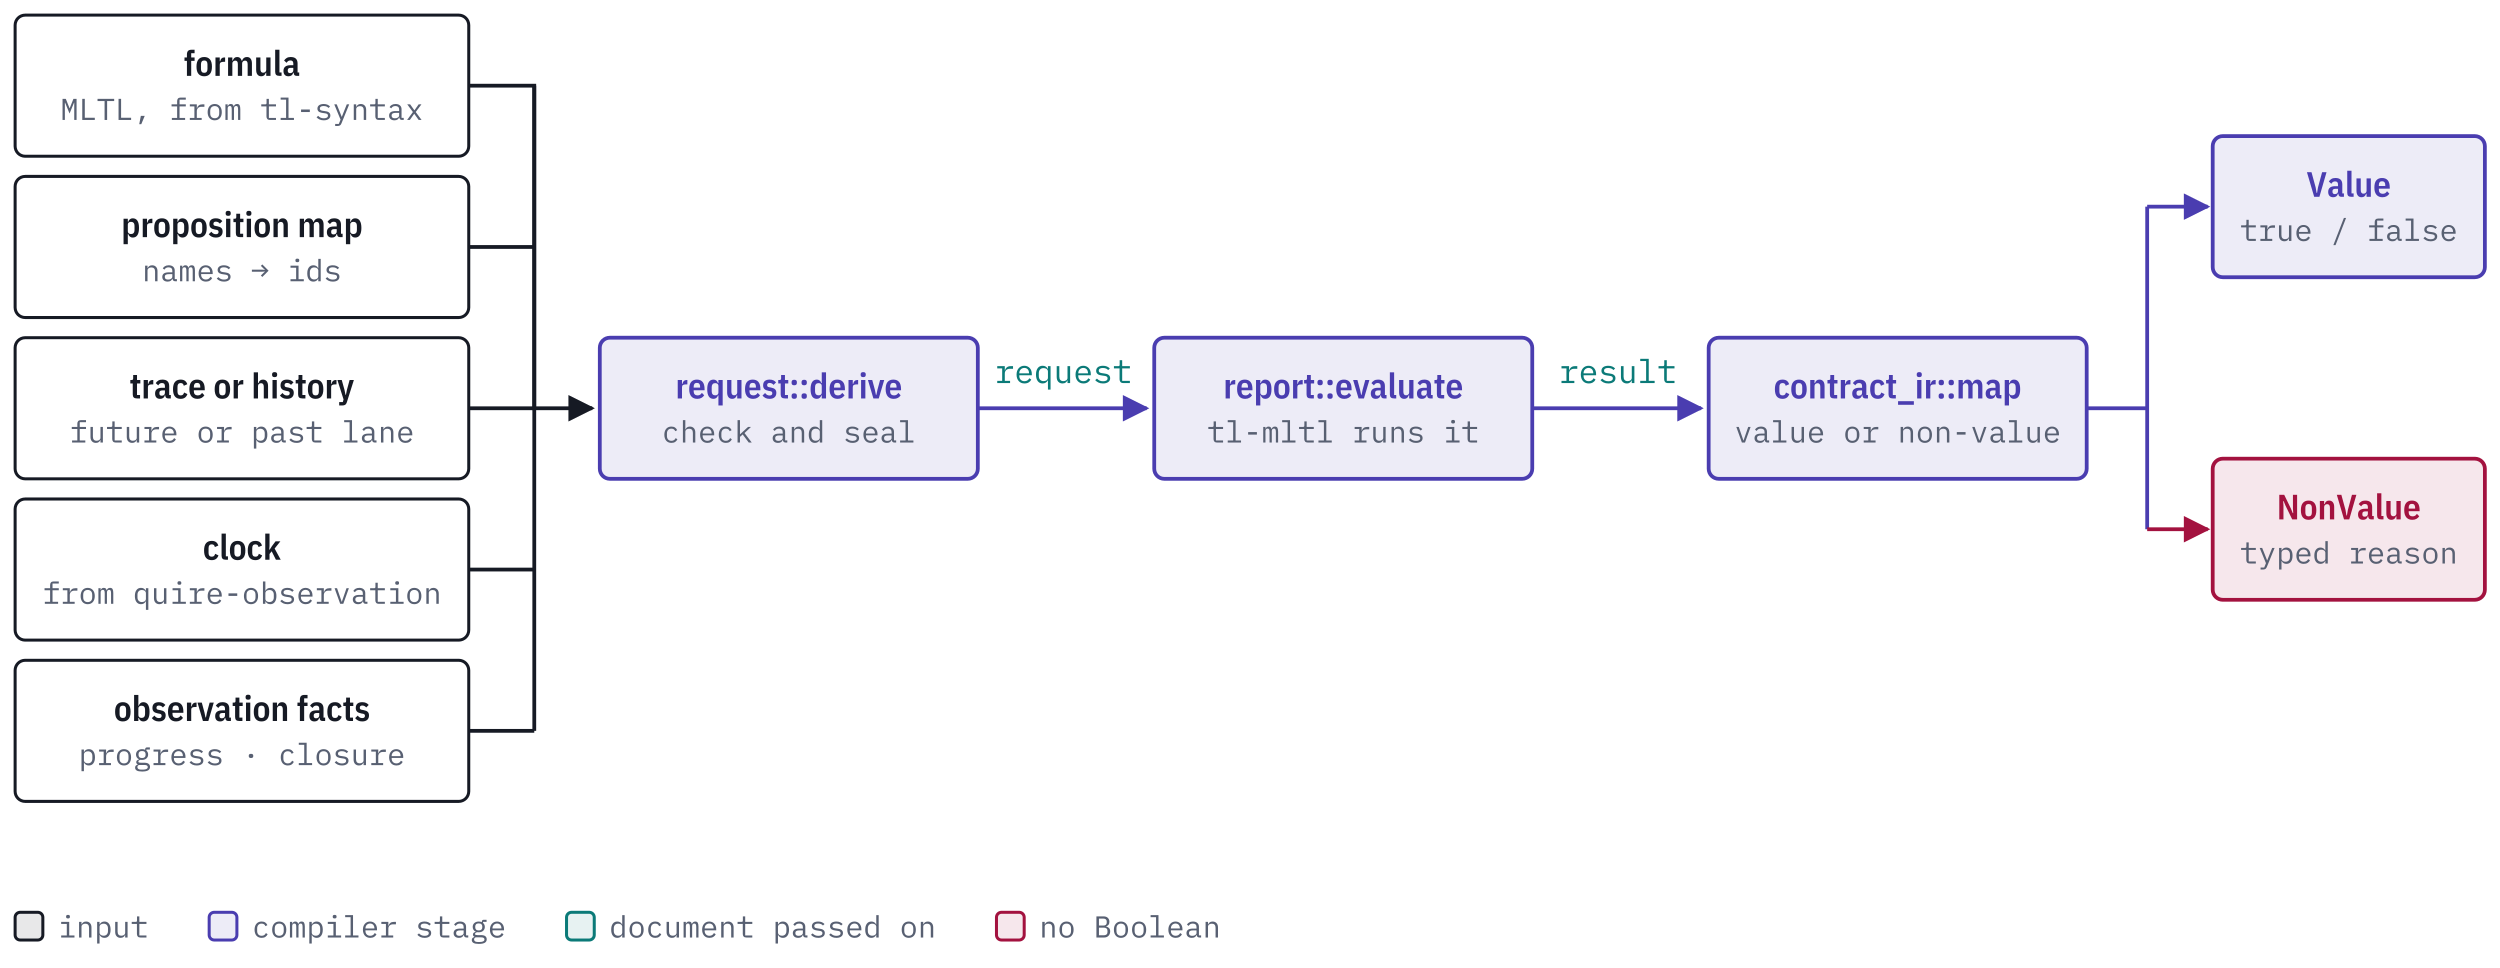
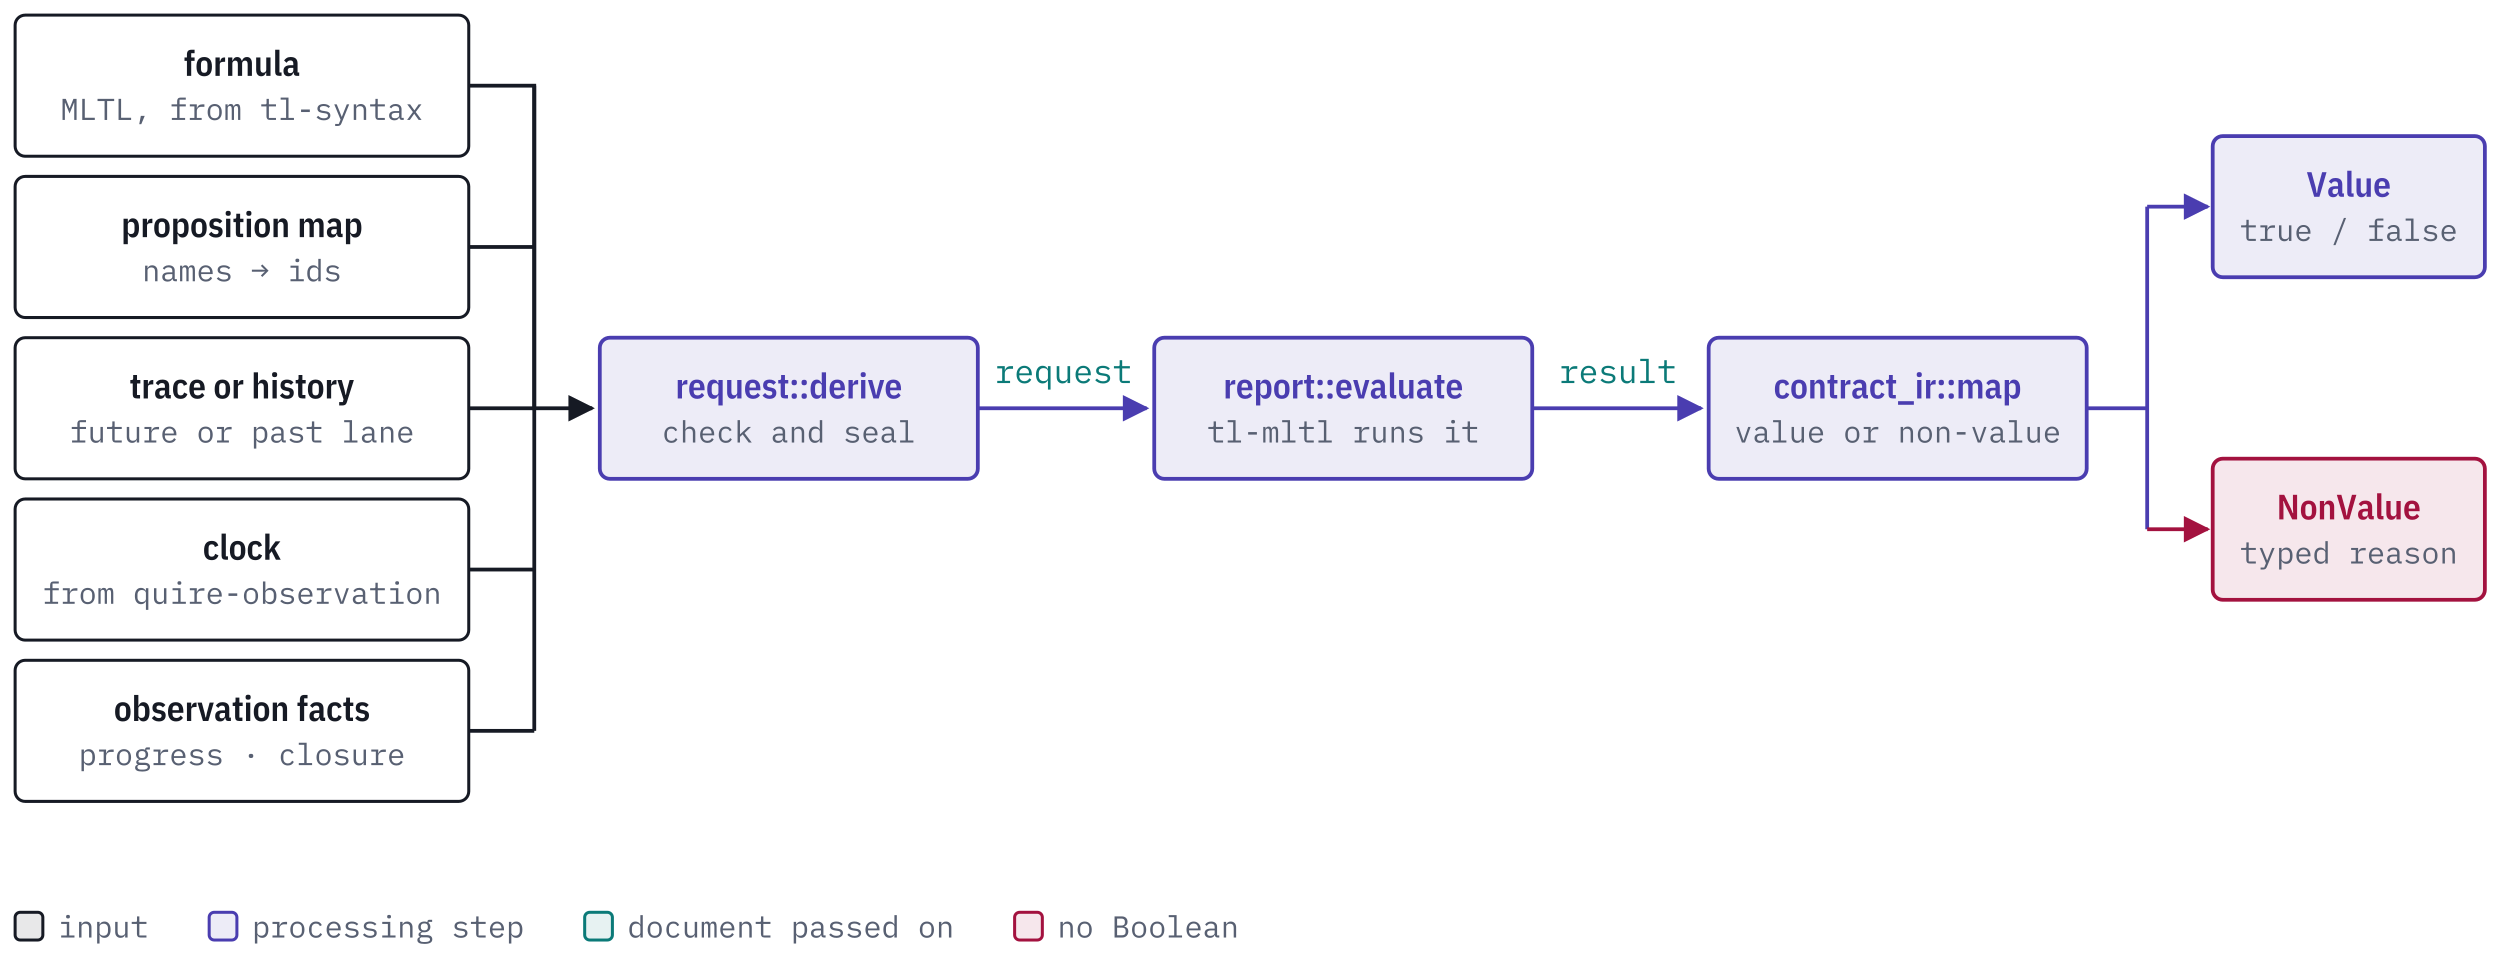
<svg xmlns="http://www.w3.org/2000/svg" width="992" height="384" viewBox="-6 -6 992 384" role="img" aria-label="quire-mltl takes an MLTL formula, a proposition map, a trace or history, a clock and the observation facts about that evidence, and derives one canonical temporal request. The request is evaluated by tl-mltl into one result, and the result is mapped to either a Boolean value or a typed non-value reason.">
  <defs>
    <path id="mono_B" d="M88 698H325Q415 698 466 649Q517 600 517 518Q517 455 486 419Q456 383 408 368V365Q467 351 505 312Q543 274 543 201Q543 159 529 122Q515 85 490 58Q464 31 430 16Q395 0 355 0H88ZM330 73Q388 73 421 99Q454 125 454 179V220Q454 273 421 300Q388 326 330 326H172V73ZM316 395Q369 395 399 418Q429 442 429 490V529Q429 577 399 601Q369 625 316 625H172V395Z" />
    <path id="mono_L" d="M120 0V698H204V73H535V0Z" />
    <path id="mono_M" d="M455 350V571H447L300 212L153 571H145V350V0H68V698H176L299 390H305L428 698H532V0H455Z" />
    <path id="mono_T" d="M342 625V0H258V625H25V698H575V625Z" />
    <path id="mono_a" d="M495 0Q448 0 428 24Q408 48 403 84H398Q381 39 344 14Q306 -12 243 -12Q162 -12 114 30Q66 72 66 145Q66 217 118 256Q171 295 288 295H398V346Q398 403 366 432Q334 460 275 460Q223 460 190 440Q157 419 137 384L83 424Q93 444 110 463Q127 482 152 496Q177 511 209 520Q241 528 280 528Q371 528 424 482Q478 436 478 354V70H550V0ZM257 55Q288 55 314 62Q339 70 358 82Q377 95 388 112Q398 130 398 150V235H288Q216 235 183 215Q150 195 150 157V136Q150 96 178 76Q207 55 257 55Z" />
    <path id="mono_b" d="M95 740H175V432H179Q229 528 338 528Q433 528 486 457Q540 386 540 258Q540 130 486 59Q433 -12 338 -12Q229 -12 179 84H175V0H95ZM307 59Q377 59 416 102Q454 144 454 214V302Q454 372 416 414Q377 457 307 457Q280 457 256 450Q232 443 214 430Q196 416 186 396Q175 377 175 351V165Q175 139 186 120Q196 100 214 86Q232 73 256 66Q280 59 307 59Z" />
    <path id="mono_c" d="M318 -12Q262 -12 218 8Q175 27 145 62Q115 97 100 147Q84 197 84 258Q84 319 100 369Q116 419 146 454Q176 490 219 509Q262 528 317 528Q392 528 439 495Q486 462 508 409L444 375Q430 415 398 437Q365 459 317 459Q282 459 254 448Q227 436 208 415Q189 394 180 365Q170 336 170 302V214Q170 180 180 151Q189 122 208 101Q227 80 255 68Q283 57 319 57Q371 57 405 81Q439 105 459 147L516 108Q493 56 444 22Q396 -12 318 -12Z" />
    <path id="mono_comma" d="M257 136H386L271 -141H204Z" />
    <path id="mono_d" d="M425 84H421Q371 -12 262 -12Q167 -12 114 59Q60 130 60 258Q60 386 114 457Q167 528 262 528Q371 528 421 432H425V740H505V0H425ZM293 59Q320 59 344 66Q368 73 386 86Q404 100 414 120Q425 139 425 165V351Q425 377 414 396Q404 416 386 430Q368 443 344 450Q320 457 293 457Q223 457 184 414Q146 372 146 302V214Q146 144 184 102Q223 59 293 59Z" />
    <path id="mono_e" d="M309 -12Q253 -12 208 7Q164 26 132 62Q101 97 84 146Q67 196 67 257Q67 319 84 369Q102 419 133 454Q164 490 208 509Q251 528 304 528Q356 528 398 509Q441 490 471 456Q501 423 517 377Q533 331 533 276V238H151V214Q151 180 162 151Q173 122 194 101Q214 80 244 68Q273 57 309 57Q361 57 399 81Q437 105 457 147L516 107Q493 55 440 22Q386 -12 309 -12ZM304 462Q271 462 243 450Q215 438 194 417Q174 396 162 368Q151 339 151 305V298H447V309Q447 343 436 371Q426 399 408 420Q389 440 362 451Q336 462 304 462Z" />
    <path id="mono_f" d="M83 68H257V448H73V516H257V622Q257 674 284 707Q312 740 371 740H544V672H337V516H544V448H337V68H521V0H83Z" />
    <path id="mono_g" d="M561 -59Q561 -137 496 -174Q431 -212 301 -212Q176 -212 122 -179Q67 -146 67 -84Q67 -42 89 -19Q111 4 151 15V27Q129 38 117 55Q105 72 105 98Q105 138 132 158Q158 178 198 188V192Q150 213 124 254Q97 295 97 350Q97 389 111 422Q125 455 152 478Q178 502 215 515Q252 528 297 528Q355 528 399 507V516Q399 546 413 566Q427 586 461 586H556V516H440V481Q468 457 483 424Q498 391 498 350Q498 311 484 278Q469 245 443 222Q417 198 380 185Q342 172 297 172Q284 172 272 173Q260 174 248 176Q236 174 223 170Q210 165 199 158Q188 150 181 140Q174 130 174 117Q174 94 197 86Q220 79 257 79H371Q471 79 516 42Q561 4 561 -59ZM486 -63Q486 -32 461 -14Q436 5 374 5H195Q143 -16 143 -65Q143 -99 170 -124Q197 -148 260 -148H338Q408 -148 447 -126Q486 -105 486 -63ZM297 234Q357 234 386 262Q414 290 414 336V365Q414 411 386 438Q357 466 297 466Q237 466 209 438Q181 411 181 365V336Q181 290 209 262Q237 234 297 234Z" />
    <path id="mono_h" d="M98 740H178V432H182Q190 451 202 468Q214 486 232 499Q249 512 273 520Q297 528 329 528Q410 528 459 476Q508 425 508 331V0H428V317Q428 388 397 422Q366 457 306 457Q282 457 259 451Q236 445 218 433Q200 421 189 402Q178 383 178 358V0H98Z" />
    <path id="mono_hyphen" d="M155 262V346H445V262Z" />
    <path id="mono_i" d="M332 630Q297 630 283 644Q269 659 269 681V697Q269 719 283 734Q297 748 332 748Q367 748 381 734Q395 719 395 697V681Q395 659 381 644Q367 630 332 630ZM106 68H292V448H106V516H372V68H546V0H106Z" />
    <path id="mono_k" d="M105 740H185V273H189L279 358L451 516H549L335 314L574 0H475L274 268L185 187V0H105Z" />
    <path id="mono_l" d="M80 68H260V672H80V740H340V68H520V0H80Z" />
    <path id="mono_m" d="M54 0V516H128V456H132Q144 486 166 507Q188 528 231 528Q276 528 298 506Q320 483 325 447H328Q342 482 368 505Q394 528 440 528Q503 528 524 484Q546 440 546 358V0H472V345Q472 411 458 436Q445 462 409 462Q377 462 357 442Q337 421 337 379V0H263V345Q263 411 250 436Q236 462 201 462Q169 462 148 442Q128 421 128 379V0Z" />
    <path id="mono_n" d="M98 0V516H178V432H182Q190 451 202 468Q214 486 232 499Q249 512 273 520Q297 528 329 528Q410 528 459 476Q508 425 508 331V0H428V317Q428 388 397 422Q366 457 306 457Q282 457 259 451Q236 445 218 433Q200 421 189 402Q178 383 178 358V0Z" />
    <path id="mono_o" d="M300 -12Q246 -12 202 7Q159 26 128 62Q98 97 82 146Q66 196 66 258Q66 319 82 369Q98 419 128 454Q159 490 202 509Q246 528 300 528Q354 528 398 509Q441 490 472 454Q502 419 518 369Q534 319 534 258Q534 196 518 146Q502 97 472 62Q441 26 398 7Q354 -12 300 -12ZM300 57Q367 57 408 97Q449 137 449 221V295Q449 379 408 419Q367 459 300 459Q233 459 192 419Q151 379 151 295V221Q151 137 192 97Q233 57 300 57Z" />
    <path id="mono_p" d="M95 516H175V432H179Q229 528 338 528Q433 528 486 457Q540 386 540 258Q540 130 486 59Q433 -12 338 -12Q229 -12 179 84H175V-200H95ZM307 59Q377 59 416 102Q454 144 454 214V302Q454 372 416 414Q377 457 307 457Q280 457 256 450Q232 443 214 430Q196 416 186 396Q175 377 175 351V165Q175 139 186 120Q196 100 214 86Q232 73 256 66Q280 59 307 59Z" />
    <path id="mono_periodcentered" d="M300 235Q259 235 242 252Q226 269 226 295V313Q226 339 242 356Q259 373 300 373Q341 373 358 356Q374 339 374 313V295Q374 269 358 252Q341 235 300 235Z" />
    <path id="mono_q" d="M425 84H421Q371 -12 262 -12Q167 -12 114 59Q60 130 60 258Q60 386 114 457Q167 528 262 528Q371 528 421 432H425V516H505V-200H425ZM293 59Q320 59 344 66Q368 73 386 86Q404 100 414 120Q425 139 425 165V351Q425 377 414 396Q404 416 386 430Q368 443 344 450Q320 457 293 457Q223 457 184 414Q146 372 146 302V214Q146 144 184 102Q223 59 293 59Z" />
    <path id="mono_r" d="M77 68H228V448H77V516H308V386H313Q329 447 374 482Q418 516 487 516H559V436H462Q393 436 350 396Q308 356 308 291V68H469V0H77Z" />
    <path id="mono_s" d="M306 -12Q225 -12 166 16Q108 43 67 89L121 136Q158 97 202 76Q246 55 308 55Q368 55 406 76Q445 98 445 144Q445 164 438 178Q430 191 417 199Q404 207 388 212Q372 216 354 219L273 231Q246 235 214 242Q183 249 157 264Q131 280 114 306Q96 332 96 374Q96 413 112 442Q127 470 155 490Q183 509 221 518Q259 528 304 528Q374 528 426 506Q477 484 514 445L462 396Q453 407 440 418Q426 430 406 440Q387 449 361 455Q335 461 301 461Q240 461 208 440Q175 419 175 379Q175 359 182 346Q190 332 203 324Q216 316 232 312Q249 307 266 304L347 292Q375 288 406 281Q437 274 463 258Q489 243 506 217Q524 191 524 149Q524 72 464 30Q405 -12 306 -12Z" />
    <path id="mono_slash" d="M90 -138 438 760H510L162 -138Z" />
    <path id="mono_t" d="M325 0Q266 0 238 33Q211 66 211 118V448H39V516H167Q193 516 204 526Q214 537 214 563V698H291V516H526V448H291V68H526V0Z" />
    <path id="mono_u" d="M422 84H418Q410 65 398 48Q386 30 368 17Q351 4 327 -4Q303 -12 271 -12Q190 -12 141 40Q92 91 92 185V516H172V199Q172 128 203 94Q234 59 294 59Q318 59 341 65Q364 71 382 83Q400 95 411 114Q422 132 422 158V516H502V0H422Z" />
    <path id="mono_uni2192" d="M374 142 326 190 412 276 462 318 461 321 365 315H29V383H365L461 377L462 380L412 422L326 508L374 556L581 349Z" />
    <path id="mono_v" d="M249 0 64 516H145L219 300L299 67H303L383 300L457 516H536L351 0Z" />
    <path id="mono_x" d="M61 0 253 262 66 516H162L240 407L302 321H306L366 407L443 516H535L346 263L540 0H444L357 121L298 203H294L237 121L153 0Z" />
    <path id="mono_y" d="M467 516H547L291 -113Q282 -135 271 -152Q260 -168 245 -178Q230 -189 209 -194Q188 -200 159 -200H83V-132H203L261 10L53 516H135L222 300L299 104H303L380 300Z" />
    <path id="title_N" d="M246 397 197 518H183L191 393V0H73V698H212L405 301L454 180H468L460 305V698H578V0H439Z" />
    <path id="title_V" d="M219 0 14 698H143L261 266L287 112H301L327 266L444 698H569L367 0Z" />
    <path id="title_a" d="M406 0Q325 0 321 89H309Q299 41 264 14Q229 -12 177 -12Q105 -12 69 28Q33 68 33 140Q33 222 84 262Q135 302 231 302H312V347Q312 393 292 415Q273 437 228 437Q191 437 166 420Q141 402 122 370L51 434Q80 479 124 506Q169 534 238 534Q433 534 433 350V97H479V0ZM223 77Q260 77 286 98Q312 120 312 158V227H239Q155 227 155 162V140Q155 107 173 92Q191 77 223 77Z" />
    <path id="title_b" d="M66 740H187V436H201Q212 480 246 507Q279 534 324 534Q416 534 460 464Q504 395 504 261Q504 127 460 58Q416 -12 324 -12Q279 -12 246 15Q212 42 201 86H187V0H66ZM278 88Q325 88 351 117Q377 146 377 199V323Q377 376 351 405Q325 434 278 434Q237 434 212 414Q187 393 187 356V166Q187 129 212 108Q237 88 278 88Z" />
    <path id="title_c" d="M251 -12Q145 -12 90 54Q34 120 34 261Q34 402 90 468Q145 534 251 534Q328 534 374 499Q419 464 439 403L340 359Q332 397 312 416Q291 436 251 436Q161 436 161 328V194Q161 86 251 86Q293 86 315 106Q337 126 348 168L442 123Q396 -12 251 -12Z" />
    <path id="title_colon" d="M141 -11Q103 -11 84 6Q66 24 66 55V79Q66 110 84 128Q103 145 141 145Q179 145 198 128Q216 110 216 79V55Q216 24 198 6Q179 -11 141 -11ZM141 373Q103 373 84 390Q66 408 66 439V463Q66 494 84 512Q103 529 141 529Q179 529 198 512Q216 494 216 463V439Q216 408 198 390Q179 373 141 373Z" />
    <path id="title_d" d="M357 86H343Q332 42 298 15Q265 -12 220 -12Q128 -12 84 58Q40 127 40 261Q40 395 84 464Q128 534 220 534Q265 534 298 507Q332 480 343 436H357V740H478V0H357ZM266 88Q307 88 332 108Q357 129 357 166V356Q357 393 332 414Q307 434 266 434Q219 434 193 405Q167 376 167 323V199Q167 146 193 117Q219 88 266 88Z" />
    <path id="title_e" d="M263 -12Q212 -12 170 4Q127 21 97 54Q67 88 50 140Q34 191 34 261Q34 402 90 468Q147 534 252 534Q357 534 414 468Q470 402 470 261V232H161V198Q161 146 190 116Q219 86 270 86Q313 86 342 104Q372 123 393 158L459 89Q430 43 381 16Q332 -12 263 -12ZM252 441Q161 441 161 333V307H343V333Q343 441 252 441Z" />
    <path id="title_f" d="M91 425H22V522H91V603Q91 674 122 707Q154 740 220 740H308V643H212V522H308V425H212V0H91Z" />
    <path id="title_h" d="M66 740H187V435H201Q232 534 326 534Q396 534 434 486Q472 439 472 351V0H351V330Q351 432 275 432Q238 432 212 410Q187 389 187 350V0H66Z" />
    <path id="title_i" d="M126 604Q88 604 71 620Q54 637 54 665V685Q54 713 71 730Q88 746 126 746Q164 746 181 730Q198 713 198 685V665Q198 637 181 620Q164 604 126 604ZM66 522H187V0H66Z" />
    <path id="title_k" d="M66 740H187V395L179 287H193L254 383L358 522H495L332 317L504 0H368L248 239L187 163V0H66Z" />
    <path id="title_l" d="M184 0Q121 0 94 28Q66 56 66 116V740H187V97H247V0Z" />
    <path id="title_m" d="M66 0V522H187V435H201Q232 534 324 534Q422 534 451 431H463Q480 484 516 509Q551 534 602 534Q668 534 705 486Q742 439 742 351V0H621V330Q621 432 548 432Q513 432 488 410Q464 389 464 350V0H343V330Q343 384 325 408Q307 432 271 432Q236 432 212 410Q187 389 187 350V0Z" />
    <path id="title_n" d="M66 0V522H187V435H201Q232 534 326 534Q396 534 434 486Q472 439 472 351V0H351V330Q351 432 275 432Q238 432 212 410Q187 389 187 350V0Z" />
    <path id="title_o" d="M253 -12Q149 -12 92 54Q34 120 34 261Q34 402 92 468Q149 534 253 534Q357 534 414 468Q472 402 472 261Q472 120 414 54Q357 -12 253 -12ZM253 86Q345 86 345 194V328Q345 436 253 436Q161 436 161 328V194Q161 86 253 86Z" />
    <path id="title_p" d="M66 522H187V436H201Q212 480 246 507Q279 534 324 534Q416 534 460 464Q504 395 504 261Q504 127 460 58Q416 -12 324 -12Q279 -12 246 15Q212 42 201 86H187V-200H66ZM278 88Q325 88 351 117Q377 146 377 199V323Q377 376 351 405Q325 434 278 434Q237 434 212 414Q187 393 187 356V166Q187 129 212 108Q237 88 278 88Z" />
    <path id="title_q" d="M357 86H343Q332 42 298 15Q265 -12 220 -12Q128 -12 84 58Q40 127 40 261Q40 395 84 464Q128 534 220 534Q265 534 298 507Q332 480 343 436H357V522H478V-200H357ZM266 88Q307 88 332 108Q357 129 357 166V356Q357 393 332 414Q307 434 266 434Q219 434 193 405Q167 376 167 323V199Q167 146 193 117Q219 88 266 88Z" />
    <path id="title_r" d="M66 0V522H187V415H201Q210 467 238 494Q267 522 313 522H339V398H299Q242 398 214 380Q187 362 187 317V0Z" />
    <path id="title_s" d="M224 -12Q159 -12 110 12Q61 35 24 82L98 154Q123 119 154 101Q185 83 226 83Q302 83 302 147Q302 172 290 186Q277 201 247 206L198 215Q116 230 79 266Q42 302 42 371Q42 453 90 494Q138 534 226 534Q287 534 332 514Q376 494 409 455L338 384Q318 409 290 424Q261 439 226 439Q156 439 156 376Q156 350 170 336Q184 323 214 318L264 309Q346 294 382 258Q417 223 417 159Q417 78 367 33Q317 -12 224 -12Z" />
    <path id="title_t" d="M210 0Q147 0 119 28Q91 56 91 117V425H22V522H58Q84 522 94 534Q103 546 103 572V664H212V522H306V425H212V97H298V0Z" />
    <path id="title_u" d="M346 88H332Q302 -12 205 -12Q135 -12 98 36Q60 83 60 172V522H181V192Q181 89 257 89Q294 89 320 111Q346 133 346 172V522H467V0H346Z" />
    <path id="title_underscore" d="M27 -180V-78H475V-180Z" />
    <path id="title_v" d="M162 0 8 522H130L205 244L234 103H248L277 244L352 522H469L315 0Z" />
    <path id="title_y" d="M353 522H474L275 -109Q258 -162 227 -181Q196 -200 140 -200H58V-103H161L182 -29L8 522H131L209 240L237 103H249L277 241Z" />
    <marker id="ah-evidence" viewBox="0 0 10 10" refX="9" refY="5" markerWidth="7" markerHeight="7" orient="auto-start-reverse">
      <path d="M0,0 L10,5 L0,10 z" fill="#a3123f" />
    </marker>
    <marker id="ah-ink" viewBox="0 0 10 10" refX="9" refY="5" markerWidth="7" markerHeight="7" orient="auto-start-reverse">
      <path d="M0,0 L10,5 L0,10 z" fill="#161a24" />
    </marker>
    <marker id="ah-logic" viewBox="0 0 10 10" refX="9" refY="5" markerWidth="7" markerHeight="7" orient="auto-start-reverse">
      <path d="M0,0 L10,5 L0,10 z" fill="#4a3db0" />
    </marker>
  </defs>
  <rect x="0" y="0" width="180" height="56" rx="4" stroke="#161a24" stroke-width="1.2" fill="none" />
  <g fill="#161a24" transform="translate(66.9,24.1) scale(0.014,-0.014)">
    <use href="#title_f" x="0" />
    <use href="#title_o" x="328" />
    <use href="#title_r" x="834" />
    <use href="#title_m" x="1191" />
    <use href="#title_u" x="1993" />
    <use href="#title_l" x="2526" />
    <use href="#title_a" x="2794" />
  </g>
  <g fill="#586072" transform="translate(18,41.6) scale(0.012,-0.012)">
    <use href="#mono_M" x="0" />
    <use href="#mono_L" x="600" />
    <use href="#mono_T" x="1200" />
    <use href="#mono_L" x="1800" />
    <use href="#mono_comma" x="2400" />
    <use href="#mono_f" x="3600" />
    <use href="#mono_r" x="4200" />
    <use href="#mono_o" x="4800" />
    <use href="#mono_m" x="5400" />
    <use href="#mono_t" x="6600" />
    <use href="#mono_l" x="7200" />
    <use href="#mono_hyphen" x="7800" />
    <use href="#mono_s" x="8400" />
    <use href="#mono_y" x="9000" />
    <use href="#mono_n" x="9600" />
    <use href="#mono_t" x="10200" />
    <use href="#mono_a" x="10800" />
    <use href="#mono_x" x="11400" />
  </g>
  <rect x="0" y="64" width="180" height="56" rx="4" stroke="#161a24" stroke-width="1.2" fill="none" />
  <g fill="#161a24" transform="translate(42.1,88.1) scale(0.014,-0.014)">
    <use href="#title_p" x="0" />
    <use href="#title_r" x="544" />
    <use href="#title_o" x="901" />
    <use href="#title_p" x="1407" />
    <use href="#title_o" x="1951" />
    <use href="#title_s" x="2457" />
    <use href="#title_i" x="2906" />
    <use href="#title_t" x="3158" />
    <use href="#title_i" x="3492" />
    <use href="#title_o" x="3744" />
    <use href="#title_n" x="4250" />
    <use href="#title_m" x="4994" />
    <use href="#title_a" x="5796" />
    <use href="#title_p" x="6303" />
  </g>
  <g fill="#586072" transform="translate(50.4,105.6) scale(0.012,-0.012)">
    <use href="#mono_n" x="0" />
    <use href="#mono_a" x="600" />
    <use href="#mono_m" x="1200" />
    <use href="#mono_e" x="1800" />
    <use href="#mono_s" x="2400" />
    <use href="#mono_uni2192" x="3600" />
    <use href="#mono_i" x="4800" />
    <use href="#mono_d" x="5400" />
    <use href="#mono_s" x="6000" />
  </g>
  <rect x="0" y="128" width="180" height="56" rx="4" stroke="#161a24" stroke-width="1.2" fill="none" />
  <g fill="#161a24" transform="translate(45.4,152.1) scale(0.014,-0.014)">
    <use href="#title_t" x="0" />
    <use href="#title_r" x="334" />
    <use href="#title_a" x="691" />
    <use href="#title_c" x="1198" />
    <use href="#title_e" x="1662" />
    <use href="#title_o" x="2379" />
    <use href="#title_r" x="2885" />
    <use href="#title_h" x="3454" />
    <use href="#title_i" x="3986" />
    <use href="#title_s" x="4238" />
    <use href="#title_t" x="4687" />
    <use href="#title_o" x="5021" />
    <use href="#title_r" x="5527" />
    <use href="#title_y" x="5884" />
  </g>
  <g fill="#586072" transform="translate(21.6,169.6) scale(0.012,-0.012)">
    <use href="#mono_f" x="0" />
    <use href="#mono_u" x="600" />
    <use href="#mono_t" x="1200" />
    <use href="#mono_u" x="1800" />
    <use href="#mono_r" x="2400" />
    <use href="#mono_e" x="3000" />
    <use href="#mono_o" x="4200" />
    <use href="#mono_r" x="4800" />
    <use href="#mono_p" x="6000" />
    <use href="#mono_a" x="6600" />
    <use href="#mono_s" x="7200" />
    <use href="#mono_t" x="7800" />
    <use href="#mono_l" x="9000" />
    <use href="#mono_a" x="9600" />
    <use href="#mono_n" x="10200" />
    <use href="#mono_e" x="10800" />
  </g>
  <rect x="0" y="192" width="180" height="56" rx="4" stroke="#161a24" stroke-width="1.2" fill="none" />
  <g fill="#161a24" transform="translate(74.5,216.1) scale(0.014,-0.014)">
    <use href="#title_c" x="0" />
    <use href="#title_l" x="464" />
    <use href="#title_o" x="732" />
    <use href="#title_c" x="1238" />
    <use href="#title_k" x="1702" />
  </g>
  <g fill="#586072" transform="translate(10.8,233.6) scale(0.012,-0.012)">
    <use href="#mono_f" x="0" />
    <use href="#mono_r" x="600" />
    <use href="#mono_o" x="1200" />
    <use href="#mono_m" x="1800" />
    <use href="#mono_q" x="3000" />
    <use href="#mono_u" x="3600" />
    <use href="#mono_i" x="4200" />
    <use href="#mono_r" x="4800" />
    <use href="#mono_e" x="5400" />
    <use href="#mono_hyphen" x="6000" />
    <use href="#mono_o" x="6600" />
    <use href="#mono_b" x="7200" />
    <use href="#mono_s" x="7800" />
    <use href="#mono_e" x="8400" />
    <use href="#mono_r" x="9000" />
    <use href="#mono_v" x="9600" />
    <use href="#mono_a" x="10200" />
    <use href="#mono_t" x="10800" />
    <use href="#mono_i" x="11400" />
    <use href="#mono_o" x="12000" />
    <use href="#mono_n" x="12600" />
  </g>
  <rect x="0" y="256" width="180" height="56" rx="4" stroke="#161a24" stroke-width="1.2" fill="none" />
  <g fill="#161a24" transform="translate(39.2,280.1) scale(0.014,-0.014)">
    <use href="#title_o" x="0" />
    <use href="#title_b" x="506" />
    <use href="#title_s" x="1050" />
    <use href="#title_e" x="1499" />
    <use href="#title_r" x="2004" />
    <use href="#title_v" x="2361" />
    <use href="#title_a" x="2837" />
    <use href="#title_t" x="3344" />
    <use href="#title_i" x="3678" />
    <use href="#title_o" x="3930" />
    <use href="#title_n" x="4436" />
    <use href="#title_f" x="5180" />
    <use href="#title_a" x="5508" />
    <use href="#title_c" x="6015" />
    <use href="#title_t" x="6479" />
    <use href="#title_s" x="6813" />
  </g>
  <g fill="#586072" transform="translate(25.2,297.6) scale(0.012,-0.012)">
    <use href="#mono_p" x="0" />
    <use href="#mono_r" x="600" />
    <use href="#mono_o" x="1200" />
    <use href="#mono_g" x="1800" />
    <use href="#mono_r" x="2400" />
    <use href="#mono_e" x="3000" />
    <use href="#mono_s" x="3600" />
    <use href="#mono_s" x="4200" />
    <use href="#mono_periodcentered" x="5400" />
    <use href="#mono_c" x="6600" />
    <use href="#mono_l" x="7200" />
    <use href="#mono_o" x="7800" />
    <use href="#mono_s" x="8400" />
    <use href="#mono_u" x="9000" />
    <use href="#mono_r" x="9600" />
    <use href="#mono_e" x="10200" />
  </g>
  <rect x="232" y="128" width="150" height="56" rx="4" stroke="#4a3db0" stroke-width="1.5" fill="#4a3db0" fill-opacity="0.1" />
  <g fill="#4a3db0" transform="translate(262,152.1) scale(0.014,-0.014)">
    <use href="#title_r" x="0" />
    <use href="#title_e" x="357" />
    <use href="#title_q" x="862" />
    <use href="#title_u" x="1406" />
    <use href="#title_e" x="1939" />
    <use href="#title_s" x="2444" />
    <use href="#title_t" x="2893" />
    <use href="#title_colon" x="3227" />
    <use href="#title_colon" x="3509" />
    <use href="#title_d" x="3791" />
    <use href="#title_e" x="4335" />
    <use href="#title_r" x="4840" />
    <use href="#title_i" x="5197" />
    <use href="#title_v" x="5449" />
    <use href="#title_e" x="5925" />
  </g>
  <g fill="#586072" transform="translate(256.6,169.6) scale(0.012,-0.012)">
    <use href="#mono_c" x="0" />
    <use href="#mono_h" x="600" />
    <use href="#mono_e" x="1200" />
    <use href="#mono_c" x="1800" />
    <use href="#mono_k" x="2400" />
    <use href="#mono_a" x="3600" />
    <use href="#mono_n" x="4200" />
    <use href="#mono_d" x="4800" />
    <use href="#mono_s" x="6000" />
    <use href="#mono_e" x="6600" />
    <use href="#mono_a" x="7200" />
    <use href="#mono_l" x="7800" />
  </g>
  <rect x="452" y="128" width="150" height="56" rx="4" stroke="#4a3db0" stroke-width="1.5" fill="#4a3db0" fill-opacity="0.1" />
  <g fill="#4a3db0" transform="translate(479.4,152.1) scale(0.014,-0.014)">
    <use href="#title_r" x="0" />
    <use href="#title_e" x="357" />
    <use href="#title_p" x="862" />
    <use href="#title_o" x="1406" />
    <use href="#title_r" x="1912" />
    <use href="#title_t" x="2269" />
    <use href="#title_colon" x="2603" />
    <use href="#title_colon" x="2885" />
    <use href="#title_e" x="3167" />
    <use href="#title_v" x="3672" />
    <use href="#title_a" x="4148" />
    <use href="#title_l" x="4655" />
    <use href="#title_u" x="4923" />
    <use href="#title_a" x="5456" />
    <use href="#title_t" x="5963" />
    <use href="#title_e" x="6297" />
  </g>
  <g fill="#586072" transform="translate(473,169.6) scale(0.012,-0.012)">
    <use href="#mono_t" x="0" />
    <use href="#mono_l" x="600" />
    <use href="#mono_hyphen" x="1200" />
    <use href="#mono_m" x="1800" />
    <use href="#mono_l" x="2400" />
    <use href="#mono_t" x="3000" />
    <use href="#mono_l" x="3600" />
    <use href="#mono_r" x="4800" />
    <use href="#mono_u" x="5400" />
    <use href="#mono_n" x="6000" />
    <use href="#mono_s" x="6600" />
    <use href="#mono_i" x="7800" />
    <use href="#mono_t" x="8400" />
  </g>
  <rect x="672" y="128" width="150" height="56" rx="4" stroke="#4a3db0" stroke-width="1.5" fill="#4a3db0" fill-opacity="0.1" />
  <g fill="#4a3db0" transform="translate(697.8,152.1) scale(0.014,-0.014)">
    <use href="#title_c" x="0" />
    <use href="#title_o" x="464" />
    <use href="#title_n" x="970" />
    <use href="#title_t" x="1502" />
    <use href="#title_r" x="1836" />
    <use href="#title_a" x="2193" />
    <use href="#title_c" x="2700" />
    <use href="#title_t" x="3164" />
    <use href="#title_underscore" x="3498" />
    <use href="#title_i" x="4000" />
    <use href="#title_r" x="4252" />
    <use href="#title_colon" x="4609" />
    <use href="#title_colon" x="4891" />
    <use href="#title_m" x="5173" />
    <use href="#title_a" x="5975" />
    <use href="#title_p" x="6482" />
  </g>
  <g fill="#586072" transform="translate(682.2,169.6) scale(0.012,-0.012)">
    <use href="#mono_v" x="0" />
    <use href="#mono_a" x="600" />
    <use href="#mono_l" x="1200" />
    <use href="#mono_u" x="1800" />
    <use href="#mono_e" x="2400" />
    <use href="#mono_o" x="3600" />
    <use href="#mono_r" x="4200" />
    <use href="#mono_n" x="5400" />
    <use href="#mono_o" x="6000" />
    <use href="#mono_n" x="6600" />
    <use href="#mono_hyphen" x="7200" />
    <use href="#mono_v" x="7800" />
    <use href="#mono_a" x="8400" />
    <use href="#mono_l" x="9000" />
    <use href="#mono_u" x="9600" />
    <use href="#mono_e" x="10200" />
  </g>
  <path d="M180,28 L206,28 L206,156 L229,156" fill="none" stroke="#161a24" stroke-width="1.5" marker-end="url(#ah-ink)" />
  <path d="M180,92 L206,92" fill="none" stroke="#161a24" stroke-width="1.5" />
  <path d="M180,156 L206,156" fill="none" stroke="#161a24" stroke-width="1.5" />
  <path d="M180,220 L206,220" fill="none" stroke="#161a24" stroke-width="1.5" />
  <path d="M206,28 L206,284" fill="none" stroke="#161a24" stroke-width="1.5" />
  <path d="M180,284 L206,284" fill="none" stroke="#161a24" stroke-width="1.5" />
  <path d="M382,156 L449,156" fill="none" stroke="#4a3db0" stroke-width="1.5" marker-end="url(#ah-logic)" />
  <path d="M602,156 L669,156" fill="none" stroke="#4a3db0" stroke-width="1.5" marker-end="url(#ah-logic)" />
  <g fill="#0b7a78" transform="translate(388.7,146) scale(0.013,-0.013)">
    <use href="#mono_r" x="0" />
    <use href="#mono_e" x="600" />
    <use href="#mono_q" x="1200" />
    <use href="#mono_u" x="1800" />
    <use href="#mono_e" x="2400" />
    <use href="#mono_s" x="3000" />
    <use href="#mono_t" x="3600" />
  </g>
  <g fill="#0b7a78" transform="translate(612.6,146) scale(0.013,-0.013)">
    <use href="#mono_r" x="0" />
    <use href="#mono_e" x="600" />
    <use href="#mono_s" x="1200" />
    <use href="#mono_u" x="1800" />
    <use href="#mono_l" x="2400" />
    <use href="#mono_t" x="3000" />
  </g>
  <path d="M822,156 L846,156" fill="none" stroke="#4a3db0" stroke-width="1.5" />
  <path d="M846,76 L846,204" fill="none" stroke="#4a3db0" stroke-width="1.5" />
  <path d="M846,76 L870,76" fill="none" stroke="#4a3db0" stroke-width="1.5" marker-end="url(#ah-logic)" />
  <path d="M846,204 L870,204" fill="none" stroke="#a3123f" stroke-width="1.5" marker-end="url(#ah-evidence)" />
  <rect x="872" y="48" width="108" height="56" rx="4" stroke="#4a3db0" stroke-width="1.5" fill="#4a3db0" fill-opacity="0.1" />
  <g fill="#4a3db0" transform="translate(909.2,72.1) scale(0.014,-0.014)">
    <use href="#title_V" x="0" />
    <use href="#title_a" x="583" />
    <use href="#title_l" x="1090" />
    <use href="#title_u" x="1358" />
    <use href="#title_e" x="1891" />
  </g>
  <g fill="#586072" transform="translate(882.8,89.6) scale(0.012,-0.012)">
    <use href="#mono_t" x="0" />
    <use href="#mono_r" x="600" />
    <use href="#mono_u" x="1200" />
    <use href="#mono_e" x="1800" />
    <use href="#mono_slash" x="3000" />
    <use href="#mono_f" x="4200" />
    <use href="#mono_a" x="4800" />
    <use href="#mono_l" x="5400" />
    <use href="#mono_s" x="6000" />
    <use href="#mono_e" x="6600" />
  </g>
  <rect x="872" y="176" width="108" height="56" rx="4" stroke="#a3123f" stroke-width="1.5" fill="#a3123f" fill-opacity="0.1" />
  <g fill="#a3123f" transform="translate(897.4,200.1) scale(0.014,-0.014)">
    <use href="#title_N" x="0" />
    <use href="#title_o" x="651" />
    <use href="#title_n" x="1157" />
    <use href="#title_V" x="1689" />
    <use href="#title_a" x="2272" />
    <use href="#title_l" x="2779" />
    <use href="#title_u" x="3047" />
    <use href="#title_e" x="3580" />
  </g>
  <g fill="#586072" transform="translate(882.8,217.6) scale(0.012,-0.012)">
    <use href="#mono_t" x="0" />
    <use href="#mono_y" x="600" />
    <use href="#mono_p" x="1200" />
    <use href="#mono_e" x="1800" />
    <use href="#mono_d" x="2400" />
    <use href="#mono_r" x="3600" />
    <use href="#mono_e" x="4200" />
    <use href="#mono_a" x="4800" />
    <use href="#mono_s" x="5400" />
    <use href="#mono_o" x="6000" />
    <use href="#mono_n" x="6600" />
  </g>
  <rect x="0" y="356" width="11" height="11" rx="2" stroke="#161a24" stroke-width="1.2" fill="#161a24" fill-opacity="0.1" />
  <g fill="#586072" transform="translate(17,366) scale(0.012,-0.012)">
    <use href="#mono_i" x="0" />
    <use href="#mono_n" x="600" />
    <use href="#mono_p" x="1200" />
    <use href="#mono_u" x="1800" />
    <use href="#mono_t" x="2400" />
  </g>
  <rect x="77" y="356" width="11" height="11" rx="2" stroke="#4a3db0" stroke-width="1.2" fill="#4a3db0" fill-opacity="0.1" />
  <g fill="#586072" transform="translate(94,366) scale(0.012,-0.012)">
-     <use href="#mono_c" x="0" />
-     <use href="#mono_o" x="600" />
-     <use href="#mono_m" x="1200" />
-     <use href="#mono_p" x="1800" />
-     <use href="#mono_i" x="2400" />
-     <use href="#mono_l" x="3000" />
-     <use href="#mono_e" x="3600" />
-     <use href="#mono_r" x="4200" />
-     <use href="#mono_s" x="5400" />
-     <use href="#mono_t" x="6000" />
-     <use href="#mono_a" x="6600" />
-     <use href="#mono_g" x="7200" />
+     <use href="#mono_p" x="0" />
+     <use href="#mono_r" x="600" />
+     <use href="#mono_o" x="1200" />
+     <use href="#mono_c" x="1800" />
+     <use href="#mono_e" x="2400" />
+     <use href="#mono_s" x="3000" />
+     <use href="#mono_s" x="3600" />
+     <use href="#mono_i" x="4200" />
+     <use href="#mono_n" x="4800" />
+     <use href="#mono_g" x="5400" />
+     <use href="#mono_s" x="6600" />
+     <use href="#mono_t" x="7200" />
    <use href="#mono_e" x="7800" />
-   </g>
-   <rect x="218.8" y="356" width="11" height="11" rx="2" stroke="#0b7a78" stroke-width="1.2" fill="#0b7a78" fill-opacity="0.1" />
-   <g fill="#586072" transform="translate(235.8,366) scale(0.012,-0.012)">
+     <use href="#mono_p" x="8400" />
+   </g>
+   <rect x="226" y="356" width="11" height="11" rx="2" stroke="#0b7a78" stroke-width="1.2" fill="#0b7a78" fill-opacity="0.1" />
+   <g fill="#586072" transform="translate(243,366) scale(0.012,-0.012)">
    <use href="#mono_d" x="0" />
    <use href="#mono_o" x="600" />
    <use href="#mono_c" x="1200" />
    <use href="#mono_u" x="1800" />
    <use href="#mono_m" x="2400" />
    <use href="#mono_e" x="3000" />
    <use href="#mono_n" x="3600" />
    <use href="#mono_t" x="4200" />
    <use href="#mono_p" x="5400" />
    <use href="#mono_a" x="6000" />
    <use href="#mono_s" x="6600" />
    <use href="#mono_s" x="7200" />
    <use href="#mono_e" x="7800" />
    <use href="#mono_d" x="8400" />
    <use href="#mono_o" x="9600" />
    <use href="#mono_n" x="10200" />
  </g>
-   <rect x="389.4" y="356" width="11" height="11" rx="2" stroke="#a3123f" stroke-width="1.2" fill="#a3123f" fill-opacity="0.1" />
-   <g fill="#586072" transform="translate(406.4,366) scale(0.012,-0.012)">
+   <rect x="396.6" y="356" width="11" height="11" rx="2" stroke="#a3123f" stroke-width="1.2" fill="#a3123f" fill-opacity="0.1" />
+   <g fill="#586072" transform="translate(413.6,366) scale(0.012,-0.012)">
    <use href="#mono_n" x="0" />
    <use href="#mono_o" x="600" />
    <use href="#mono_B" x="1800" />
    <use href="#mono_o" x="2400" />
    <use href="#mono_o" x="3000" />
    <use href="#mono_l" x="3600" />
    <use href="#mono_e" x="4200" />
    <use href="#mono_a" x="4800" />
    <use href="#mono_n" x="5400" />
  </g>
</svg>
